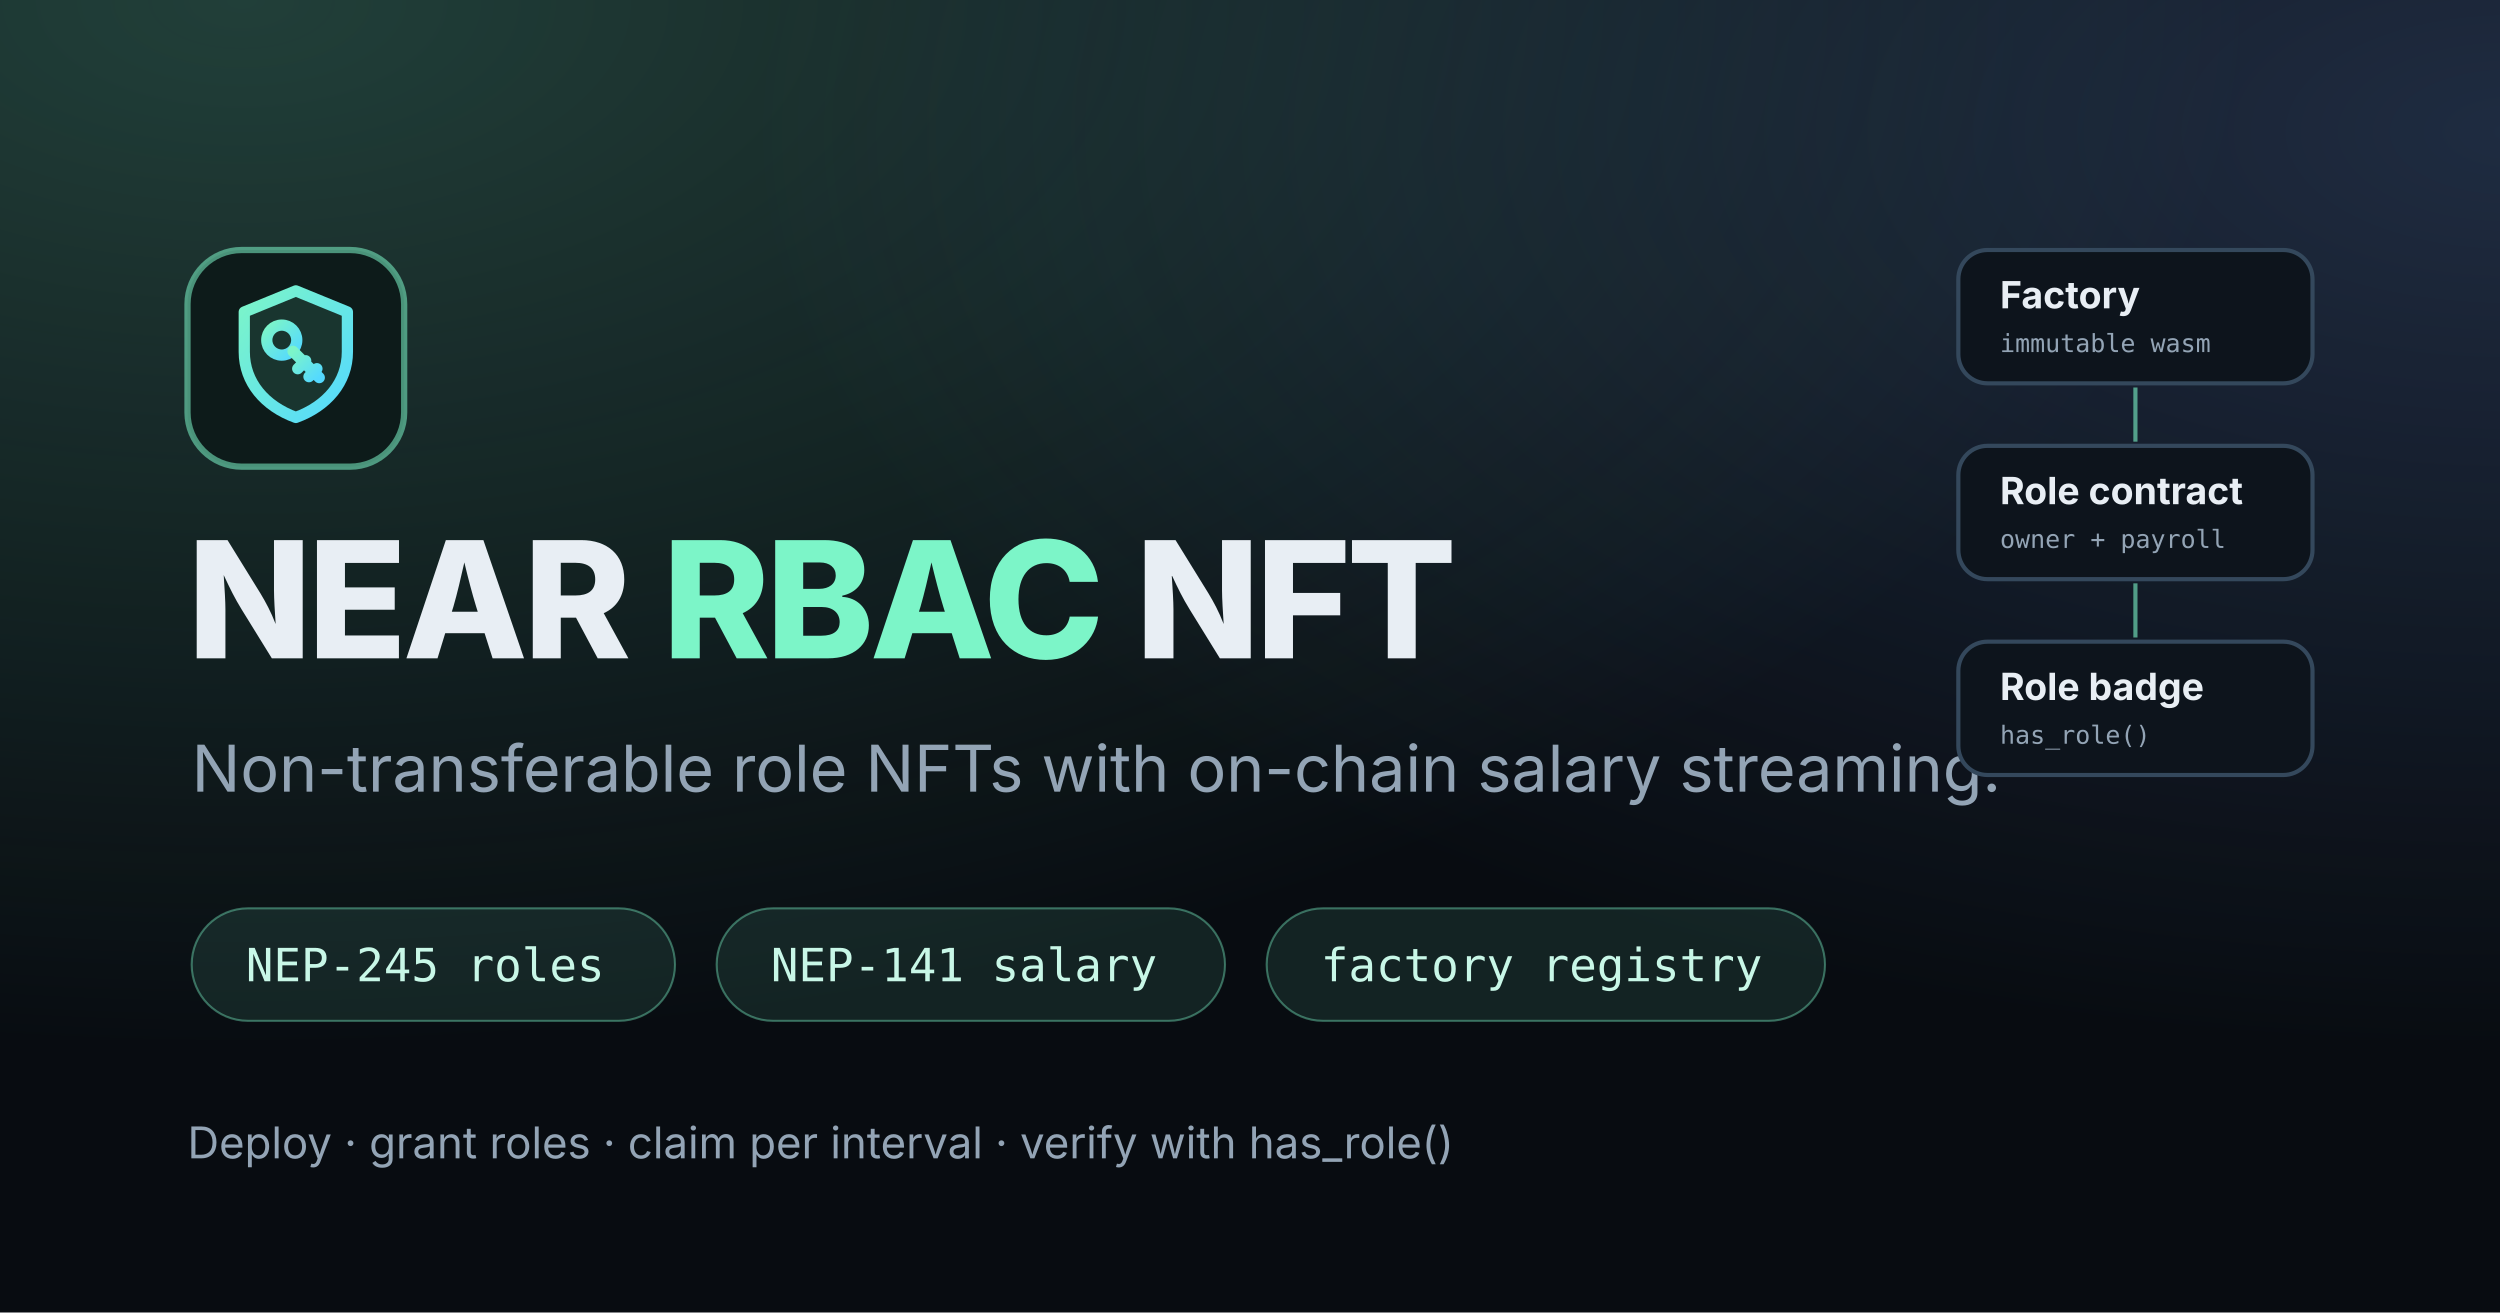
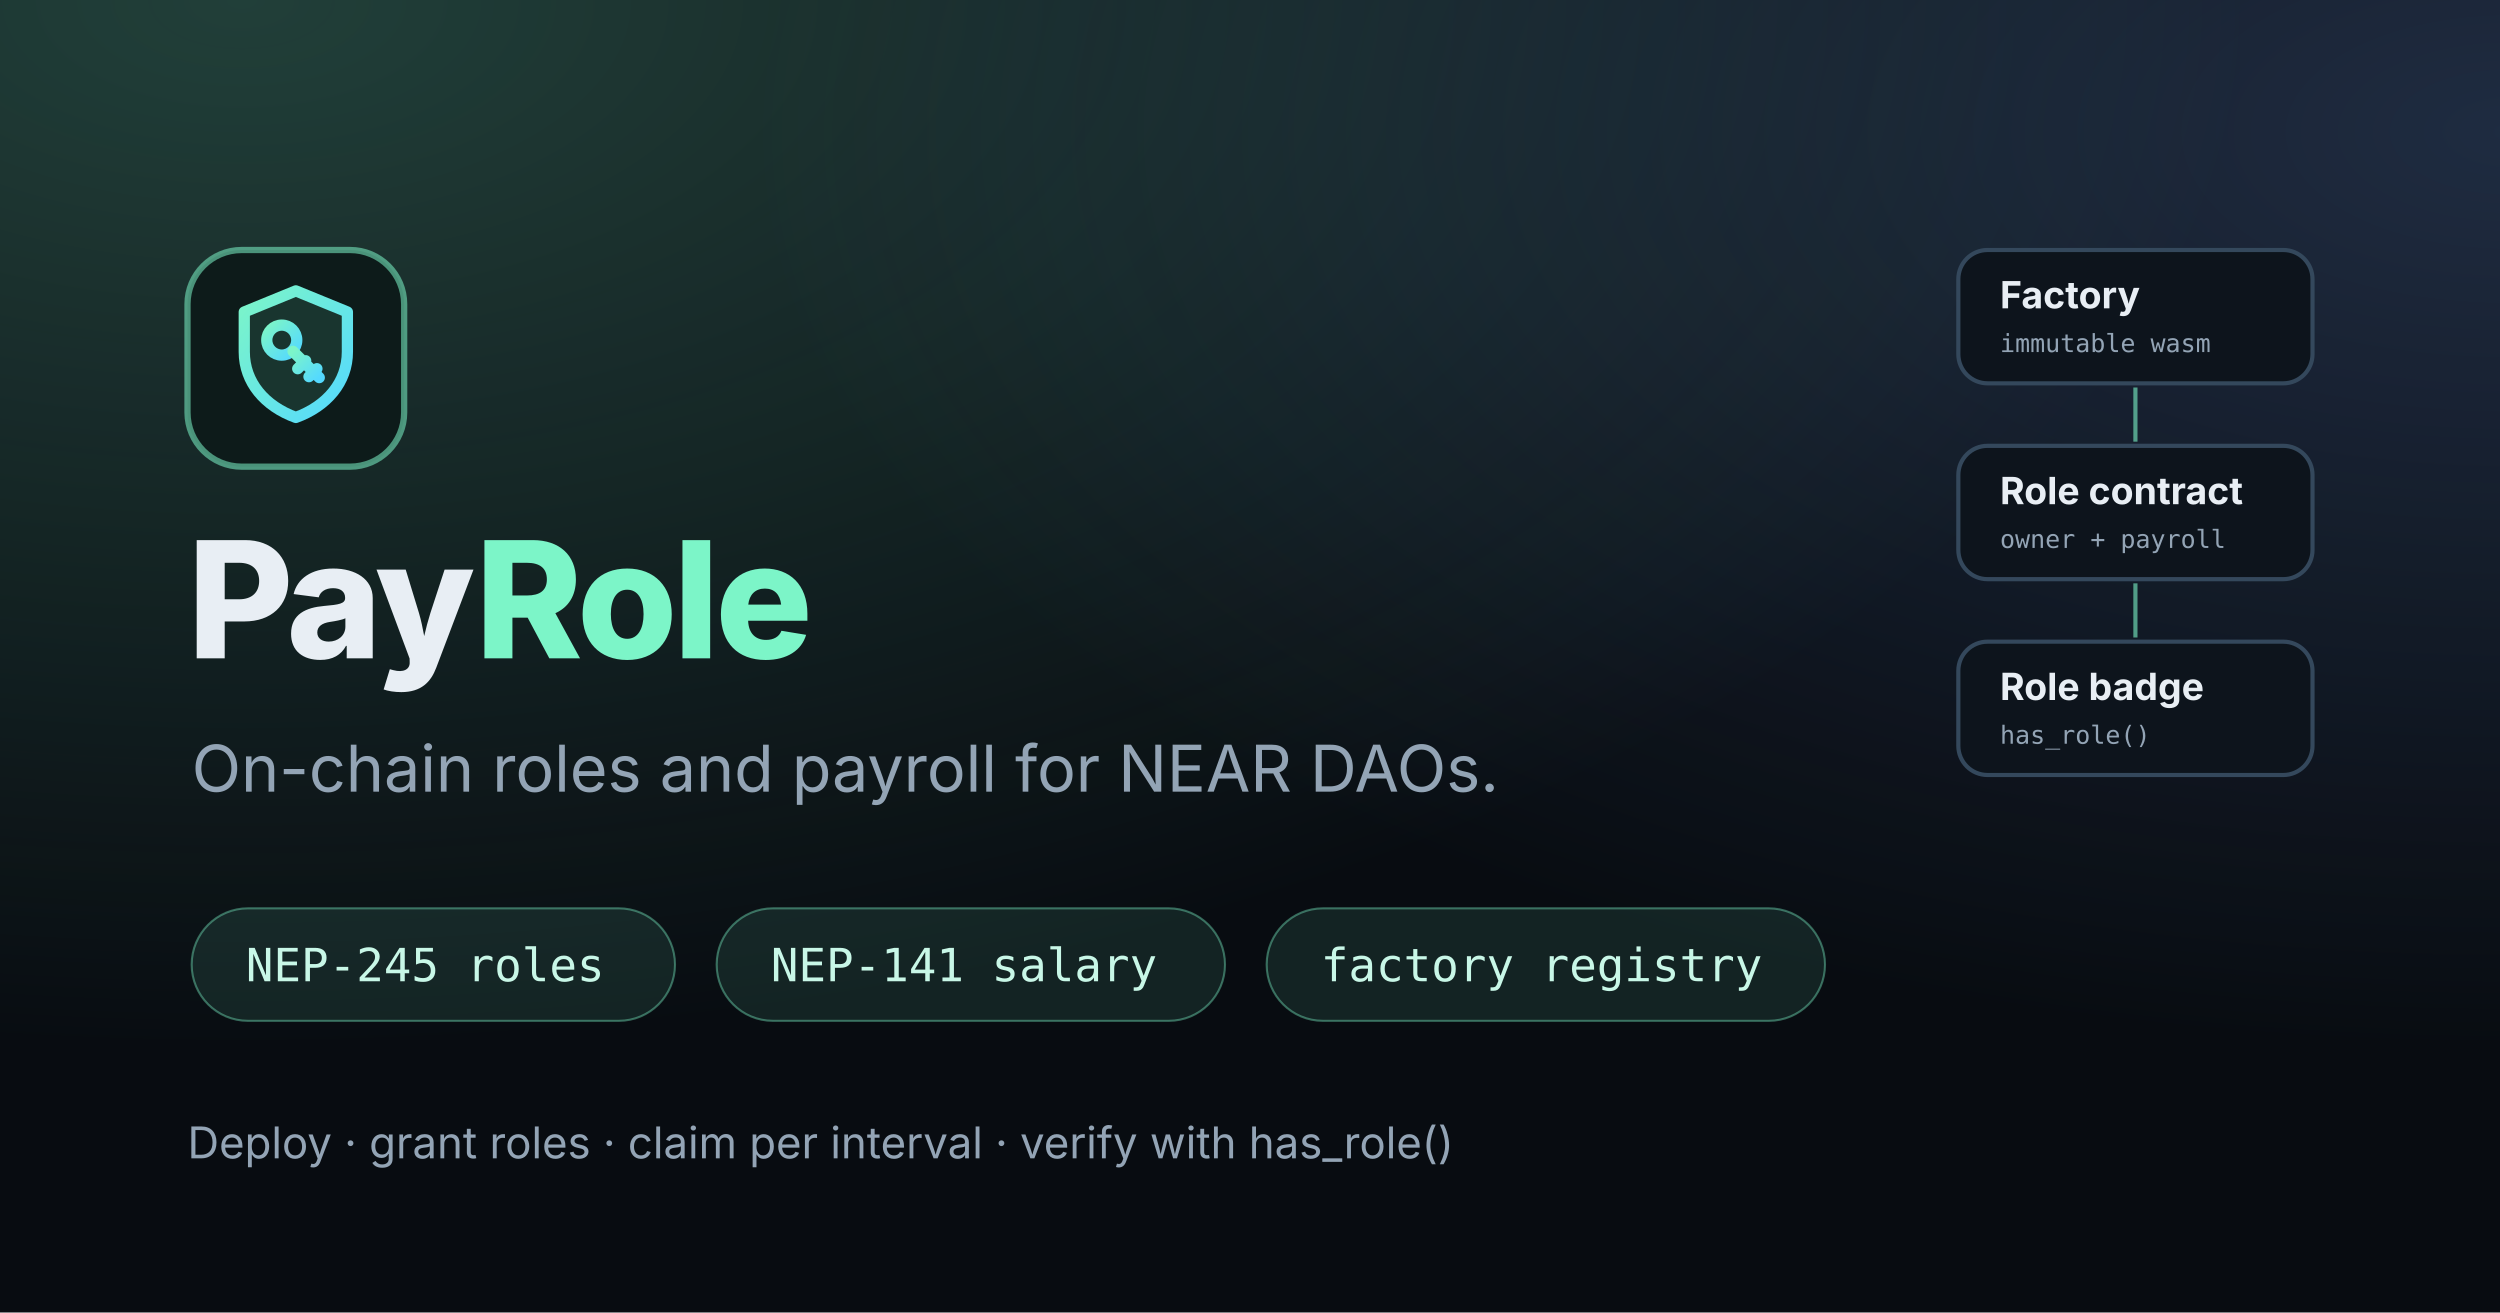
- <svg xmlns="http://www.w3.org/2000/svg" width="1200" height="630" viewBox="0 0 1200 630" role="img" aria-label="NEAR RBAC NFT: non-transferable role NFTs with on-chain salary streaming">
+ <svg xmlns="http://www.w3.org/2000/svg" width="1200" height="630" viewBox="0 0 1200 630" role="img" aria-label="PayRole: on-chain roles and payroll for NEAR DAOs">
  <defs>
    <linearGradient id="accent" x1="0" y1="0" x2="1" y2="1">
      <stop offset="0" stop-color="#7cf5c8" />
      <stop offset="1" stop-color="#54d9ff" />
    </linearGradient>
    <radialGradient id="glow-a" cx="0.1" cy="0" r="0.8">
      <stop offset="0" stop-color="#7cf5c8" stop-opacity="0.22" />
      <stop offset="1" stop-color="#7cf5c8" stop-opacity="0" />
    </radialGradient>
    <radialGradient id="glow-b" cx="1" cy="0.1" r="0.7">
      <stop offset="0" stop-color="#7aa9ff" stop-opacity="0.2" />
      <stop offset="1" stop-color="#7aa9ff" stop-opacity="0" />
    </radialGradient>
  </defs>
  <rect width="1200" height="630" fill="#080c11" />
  <rect width="1200" height="630" fill="url(#glow-a)" />
  <rect width="1200" height="630" fill="url(#glow-b)" />
  <g transform="translate(90 120)">
    <rect width="104" height="104" rx="26" fill="#0d1b1a" stroke="#7cf5c8" stroke-opacity="0.55" stroke-width="3" />
    <g transform="translate(16 14) scale(2.25)" fill="none" stroke="url(#accent)" stroke-width="2.4" stroke-linecap="round" stroke-linejoin="round">
      <path d="M16 2.5 27 7v8.5c0 6.5-4.4 11.6-11 14-6.6-2.4-11-7.5-11-14V7z" fill="#7cf5c8" fill-opacity="0.12" />
      <circle cx="13" cy="13" r="3.2" />
      <path d="M15.4 15.4 21 21m-2.2-.2 1.7-1.7m-4.1 0 1.7-1.7" />
    </g>
  </g>
  <text x="90" y="316" fill="#e8eef4" font-family="Inter, ui-sans-serif, system-ui, sans-serif" font-size="78" font-weight="800" letter-spacing="-2">
-     NEAR <tspan fill="#7cf5c8">RBAC</tspan> NFT
+     Pay<tspan fill="#7cf5c8">Role</tspan>
  </text>
  <text x="92" y="380" fill="#93a4b5" font-family="Inter, ui-sans-serif, system-ui, sans-serif" font-size="31">
-     Non-transferable role NFTs with on-chain salary streaming.
+     On-chain roles and payroll for NEAR DAOs.
  </text>
  <g font-family="JetBrains Mono, ui-monospace, SFMono-Regular, monospace" font-size="22" fill="#c8f7e7">
    <g transform="translate(92 436)">
      <rect width="232" height="54" rx="27" fill="#7cf5c8" fill-opacity="0.1" stroke="#7cf5c8" stroke-opacity="0.4" />
      <text x="26" y="35">NEP-245 roles</text>
    </g>
    <g transform="translate(344 436)">
      <rect width="244" height="54" rx="27" fill="#7cf5c8" fill-opacity="0.1" stroke="#7cf5c8" stroke-opacity="0.4" />
      <text x="26" y="35">NEP-141 salary</text>
    </g>
    <g transform="translate(608 436)">
      <rect width="268" height="54" rx="27" fill="#7cf5c8" fill-opacity="0.1" stroke="#7cf5c8" stroke-opacity="0.4" />
      <text x="26" y="35">factory registry</text>
    </g>
  </g>
  <g transform="translate(90 556)" font-family="Inter, ui-sans-serif, system-ui, sans-serif" font-size="21" fill="#93a4b5">
    <text>Deploy · grant roles · claim per interval · verify with has_role()</text>
  </g>
  <g transform="translate(940 120)" fill="none" stroke="#34485c" stroke-width="2">
    <rect x="0" y="0" width="170" height="64" rx="14" fill="#0d141c" />
    <text x="20" y="28" fill="#e8eef4" font-family="Inter, ui-sans-serif, system-ui, sans-serif" font-size="18" font-weight="700" stroke="none">Factory</text>
    <text x="20" y="49" fill="#93a4b5" font-family="JetBrains Mono, monospace" font-size="12" stroke="none">immutable wasm</text>
    <path d="M85 66v26" stroke="#7cf5c8" stroke-opacity="0.6" />
    <rect x="0" y="94" width="170" height="64" rx="14" fill="#0d141c" />
    <text x="20" y="122" fill="#e8eef4" font-family="Inter, ui-sans-serif, system-ui, sans-serif" font-size="18" font-weight="700" stroke="none">Role contract</text>
    <text x="20" y="143" fill="#93a4b5" font-family="JetBrains Mono, monospace" font-size="12" stroke="none">owner + payroll</text>
    <path d="M85 160v26" stroke="#7cf5c8" stroke-opacity="0.6" />
    <rect x="0" y="188" width="170" height="64" rx="14" fill="#0d141c" />
    <text x="20" y="216" fill="#e8eef4" font-family="Inter, ui-sans-serif, system-ui, sans-serif" font-size="18" font-weight="700" stroke="none">Role badge</text>
    <text x="20" y="237" fill="#93a4b5" font-family="JetBrains Mono, monospace" font-size="12" stroke="none">has_role()</text>
  </g>
</svg>
